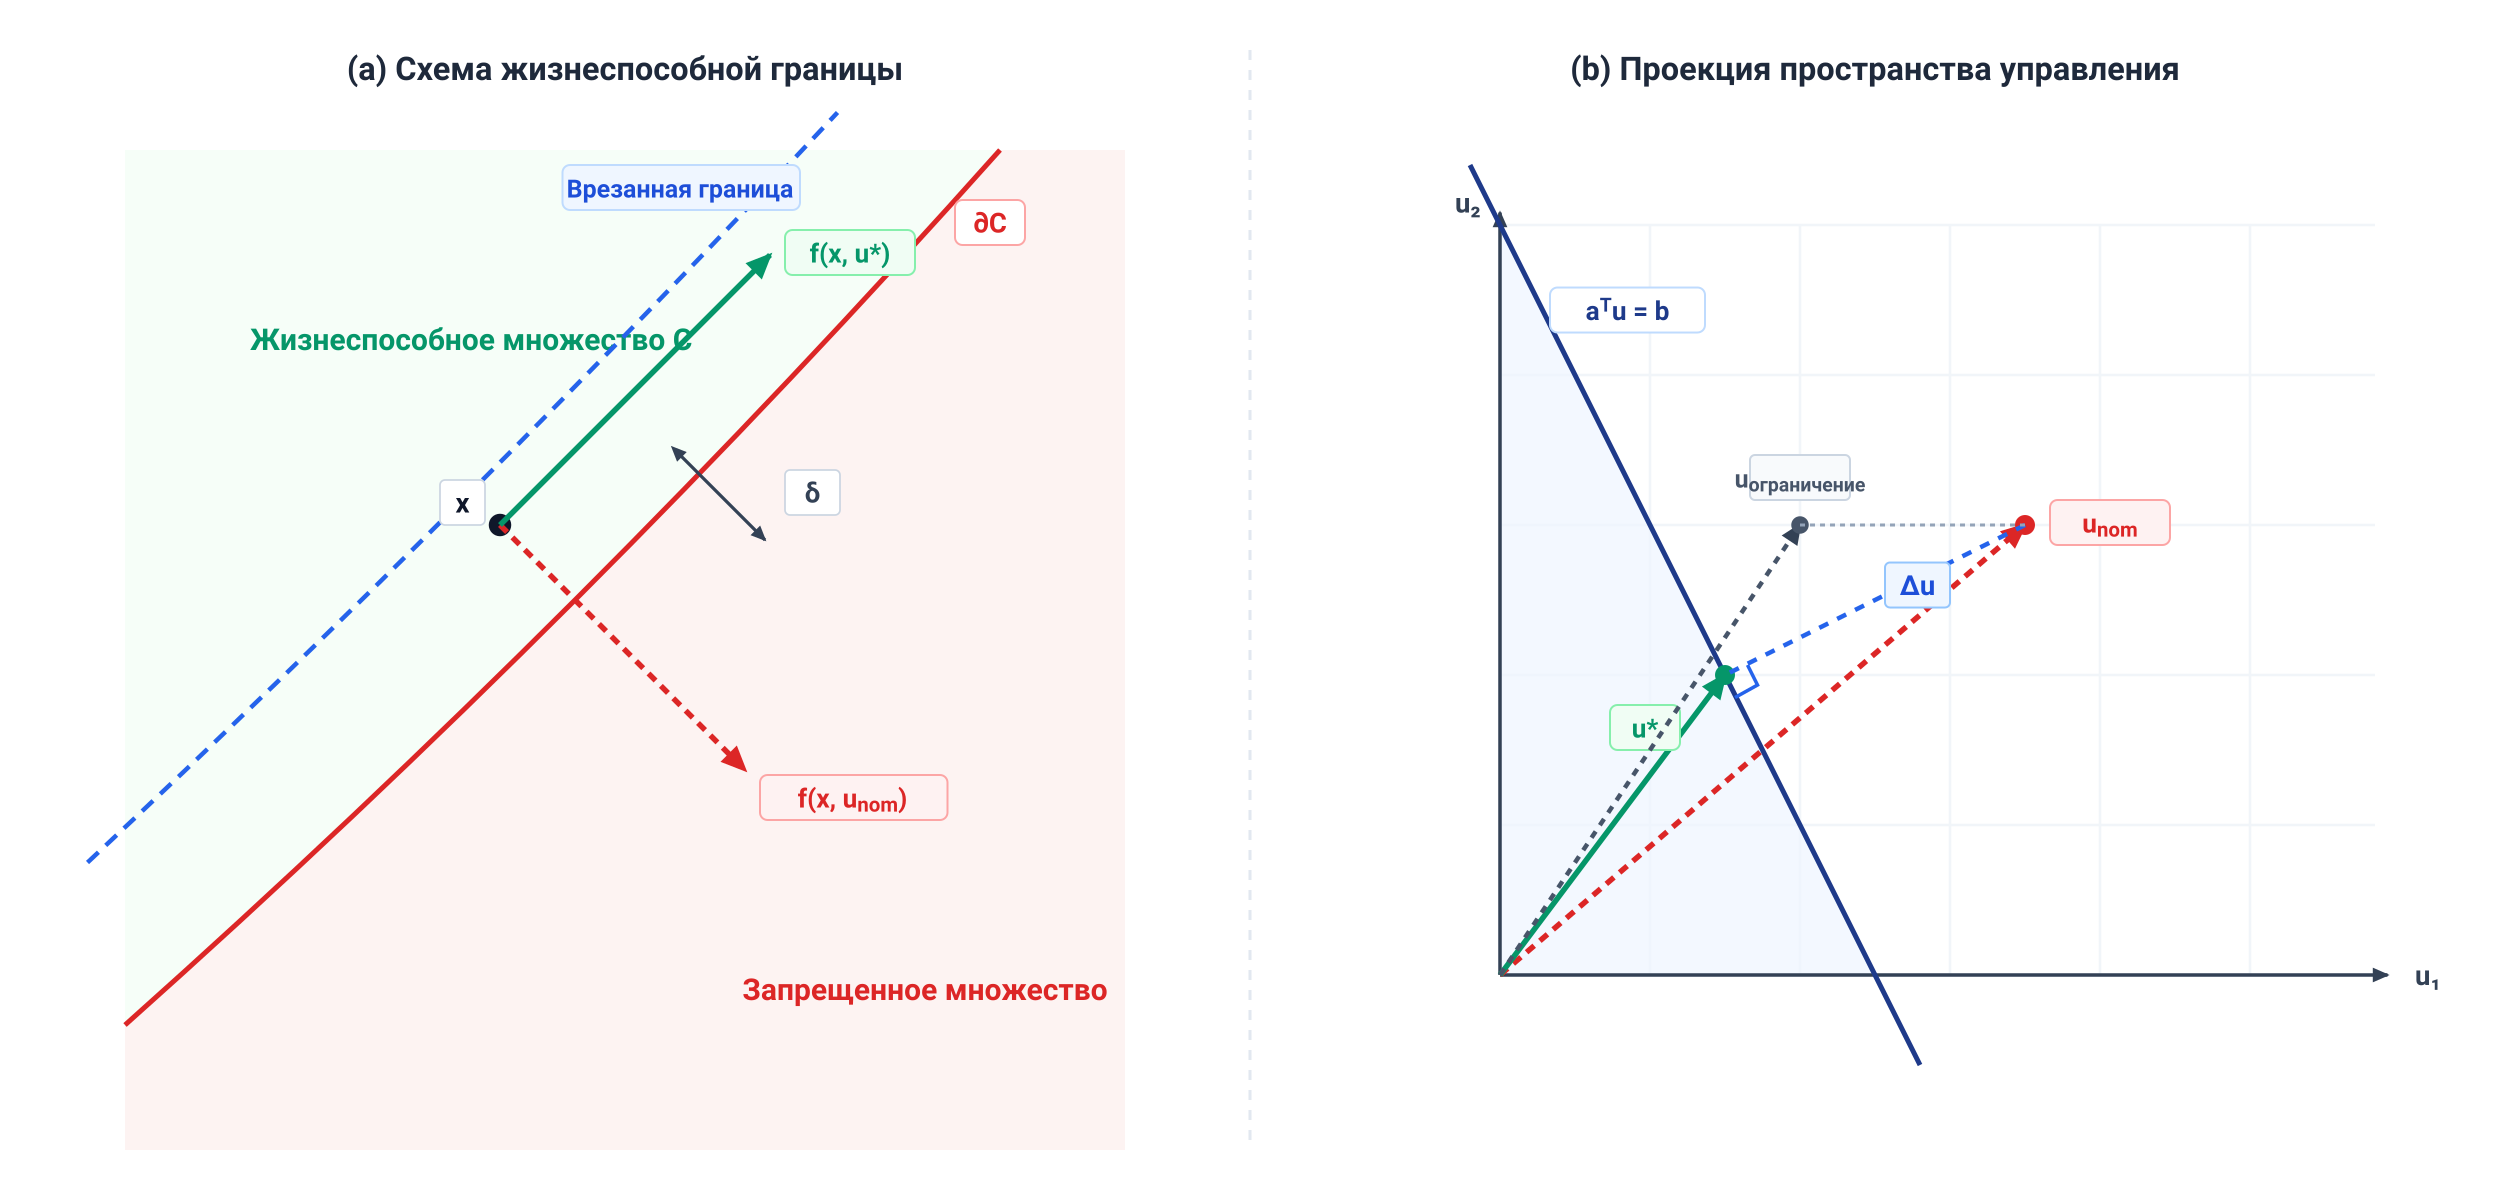
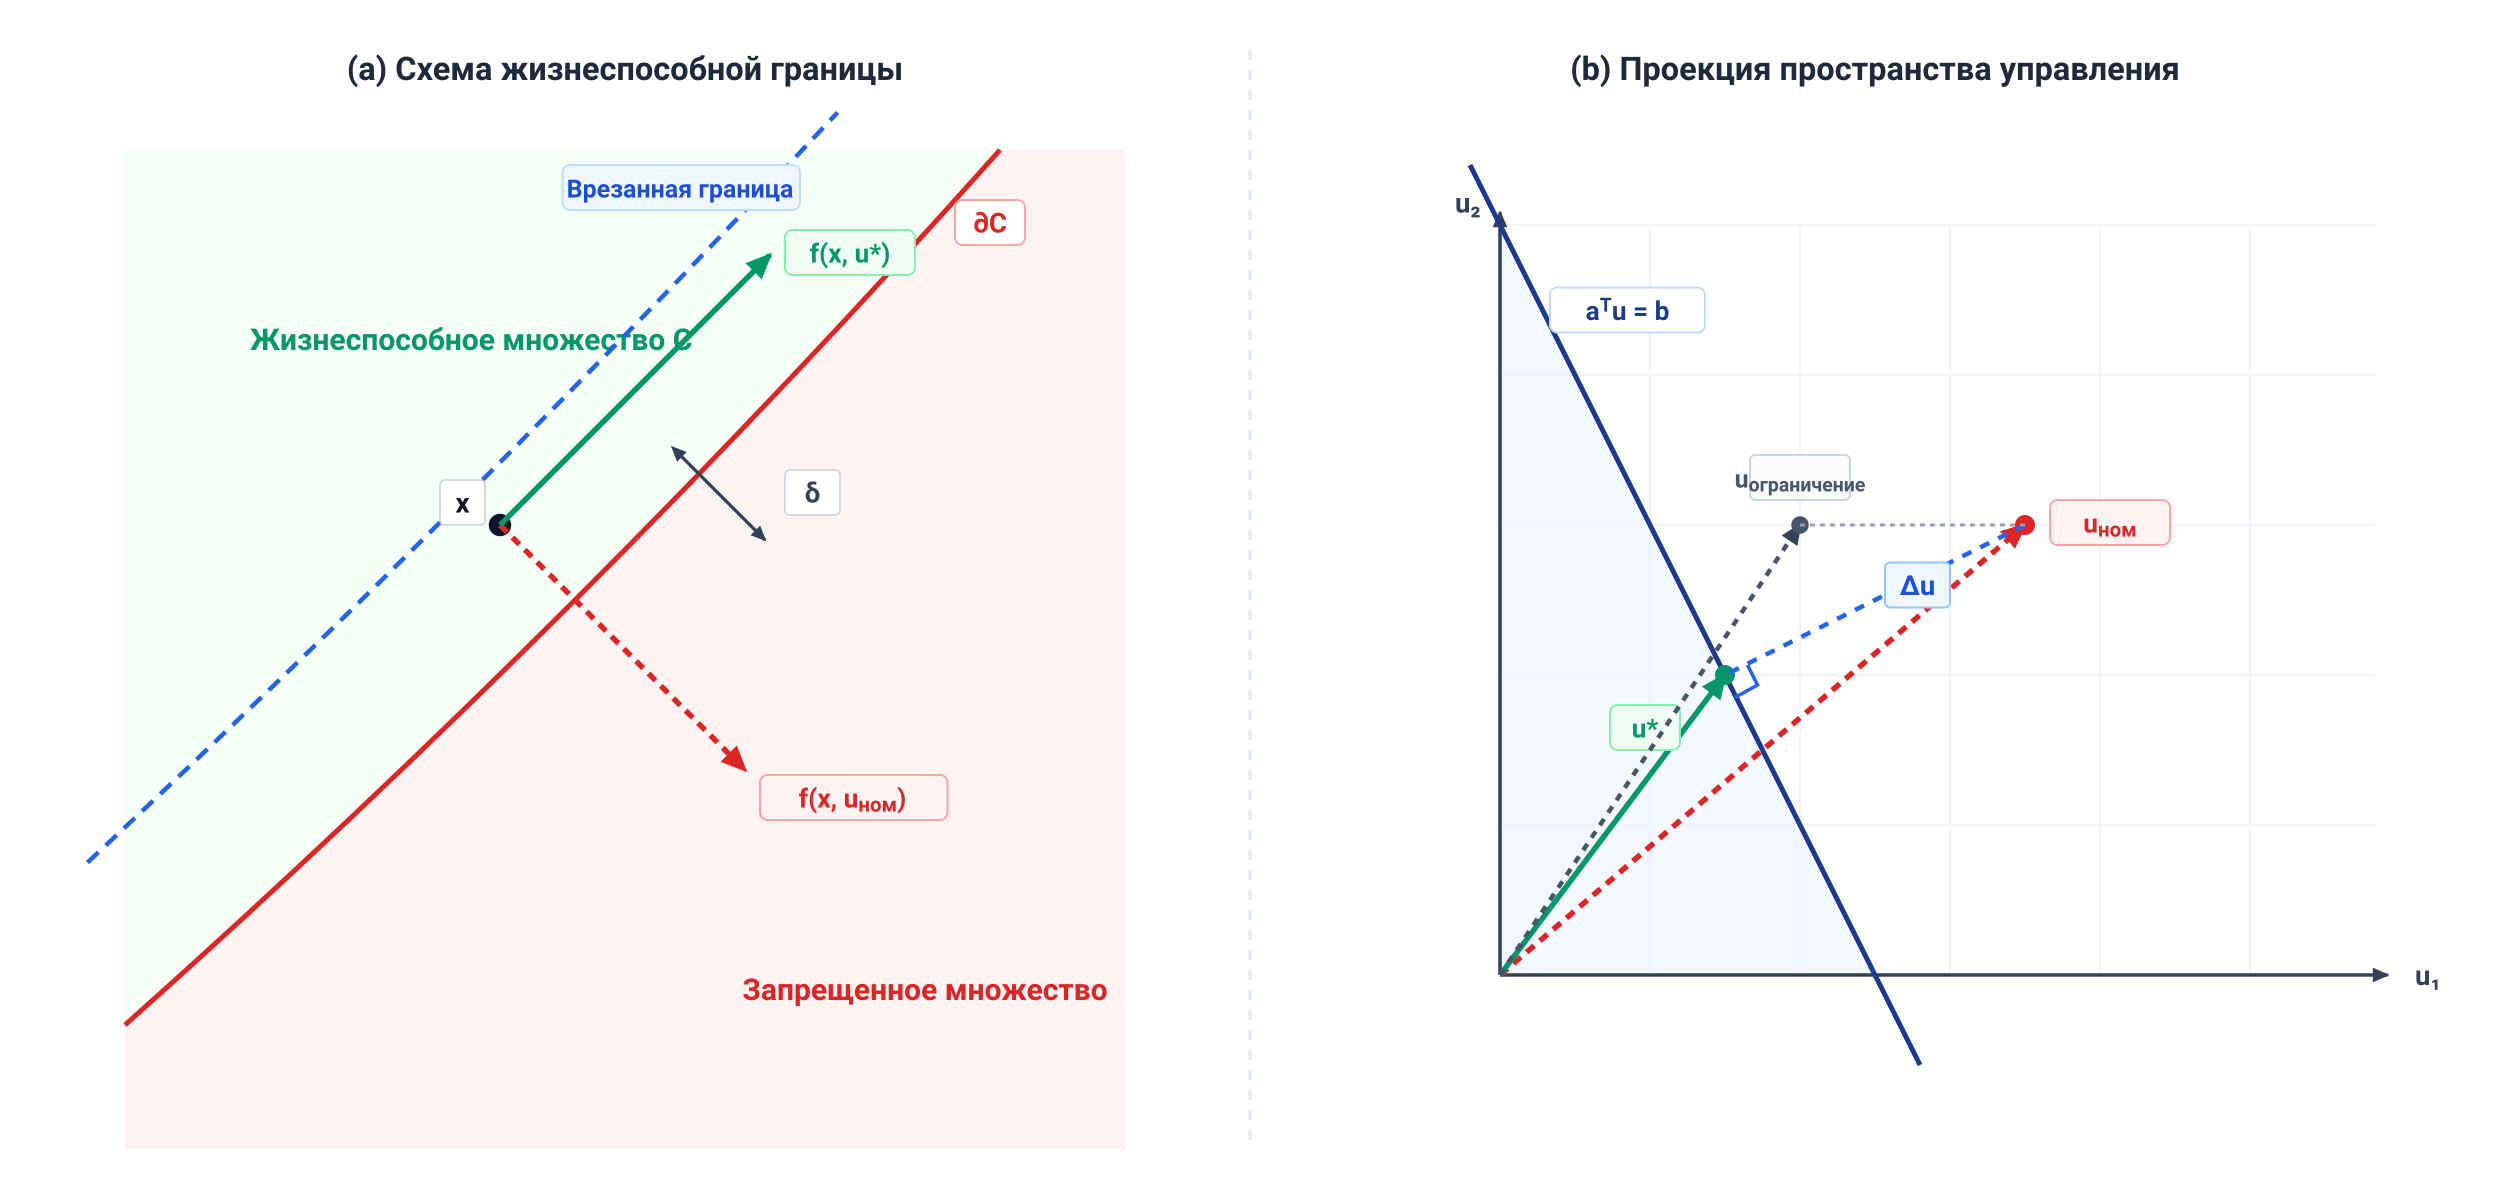
<svg xmlns="http://www.w3.org/2000/svg" viewBox="0 0 1000 480" width="100%" height="100%" font-family="-apple-system, BlinkMacSystemFont, 'Segoe UI', Roboto, Helvetica, Arial, sans-serif">
  <rect data-bgcover="1" x="-50.0" y="-24.0" width="1100.0" height="528.0" fill="#ffffff" />
  <defs>
    <marker id="arr-dark" viewBox="0 0 10 10" refX="7" refY="5" markerWidth="6" markerHeight="6" orient="auto-start-reverse">
      <path d="M 0 1.5 L 8 5 L 0 8.5 z" fill="#334155" />
    </marker>
    <marker id="arr-dark-rev" viewBox="0 0 10 10" refX="3" refY="5" markerWidth="6" markerHeight="6" orient="auto">
      <path d="M 8 1.5 L 0 5 L 8 8.5 z" fill="#334155" />
    </marker>
    <marker id="arr-red" viewBox="0 0 10 10" refX="7" refY="5" markerWidth="6" markerHeight="6" orient="auto-start-reverse">
      <path d="M 0 1.5 L 8 5 L 0 8.5 z" fill="#DC2626" />
    </marker>
    <marker id="arr-green" viewBox="0 0 10 10" refX="7" refY="5" markerWidth="6" markerHeight="6" orient="auto-start-reverse">
      <path d="M 0 1.5 L 8 5 L 0 8.5 z" fill="#059669" />
    </marker>
    <marker id="arr-blue" viewBox="0 0 10 10" refX="7" refY="5" markerWidth="6" markerHeight="6" orient="auto-start-reverse">
      <path d="M 0 1.5 L 8 5 L 0 8.5 z" fill="#2563EB" />
    </marker>
  </defs>
  <rect width="1000" height="480" fill="#FFFFFF" />
  <text x="250" y="32" font-size="13" font-weight="700" fill="#1E293B" text-anchor="middle">(a) Схема жизнеспособной границы</text>
  <text x="750" y="32" font-size="13" font-weight="700" fill="#1E293B" text-anchor="middle">(b) Проекция пространства управления</text>
  <line x1="500" y1="20" x2="500" y2="460" stroke="#E2E8F0" stroke-width="1.2" stroke-dasharray="4,4" />
  <g transform="translate(50, 60)">
    <path d="M 0 0 L 400 0 L 400 400 L 0 400 Z" fill="#F0FDF4" opacity="0.6" />
    <path d="M 0 350 Q 185 185 350 0 L 400 0 L 400 400 L 0 400 Z" fill="#FEF2F2" opacity="0.9" />
    <text x="50" y="80" font-size="12" font-weight="700" fill="#059669">Жизнеспособное множество C</text>
    <text x="320" y="340" font-size="12" font-weight="700" fill="#DC2626" text-anchor="middle">Запрещенное множество</text>
    <path d="M 0 350 Q 185 185 350 0" fill="none" stroke="#DC2626" stroke-width="2" />
    <rect x="332" y="20" width="28" height="18" rx="3" fill="#FFFFFF" stroke="#FCA5A5" stroke-width="0.8" />
    <text x="346" y="33" font-size="11" font-weight="700" fill="#DC2626" text-anchor="middle">∂C</text>
    <path d="M -15 285 Q 140 140 285 -15" fill="none" stroke="#2563EB" stroke-width="1.8" stroke-dasharray="6,4" />
    <rect x="175" y="6" width="95" height="18" rx="3" fill="#EFF6FF" stroke="#BFDBFE" stroke-width="0.8" />
    <text x="222" y="19" font-size="10" font-weight="600" fill="#1D4ED8" text-anchor="middle">Врезанная граница</text>
    <line x1="220" y1="120" x2="256" y2="156" stroke="#334155" stroke-width="1.3" marker-start="url(#arr-dark-rev)" marker-end="url(#arr-dark)" />
    <rect x="264" y="128" width="22" height="18" rx="2" fill="#FFFFFF" stroke="#CBD5E1" stroke-width="0.7" />
    <text x="275" y="141" font-size="11" font-weight="700" fill="#334155" text-anchor="middle">δ</text>
    <circle cx="150" cy="150" r="4.5" fill="#0F172A" />
    <rect x="126" y="132" width="18" height="18" rx="2" fill="#FFFFFF" stroke="#CBD5E1" stroke-width="0.7" />
    <text x="135" y="145" font-size="11" font-weight="700" fill="#0F172A" text-anchor="middle">x</text>
    <line x1="150" y1="150" x2="248" y2="248" stroke="#DC2626" stroke-width="2.2" stroke-dasharray="4,3" marker-end="url(#arr-red)" />
    <rect x="254" y="250" width="75" height="18" rx="3" fill="#FEF2F2" stroke="#FCA5A5" stroke-width="0.8" />
-     <text x="291" y="263" font-size="10.5" font-weight="600" fill="#DC2626" text-anchor="middle">f(x, u<tspan baseline-shift="sub" font-size="78%">nom</tspan>)</text>
+     <text x="291" y="263" font-size="10.5" font-weight="600" fill="#DC2626" text-anchor="middle">f(x, u<tspan baseline-shift="sub" font-size="78%">ном</tspan>)</text>
    <line x1="150" y1="150" x2="258" y2="42" stroke="#059669" stroke-width="2.2" marker-end="url(#arr-green)" />
    <rect x="264" y="32" width="52" height="18" rx="3" fill="#F0FDF4" stroke="#86EFAC" stroke-width="0.8" />
    <text x="290" y="45" font-size="10.5" font-weight="600" fill="#059669" text-anchor="middle">f(x, u*)</text>
  </g>
  <g transform="translate(550, 60)">
    <g stroke="#F1F5F9" stroke-width="1">
      <line x1="50" y1="30" x2="50" y2="330" />
      <line x1="110" y1="30" x2="110" y2="330" />
      <line x1="170" y1="30" x2="170" y2="330" />
      <line x1="230" y1="30" x2="230" y2="330" />
      <line x1="290" y1="30" x2="290" y2="330" />
      <line x1="350" y1="30" x2="350" y2="330" />
      <line x1="50" y1="330" x2="400" y2="330" />
      <line x1="50" y1="270" x2="400" y2="270" />
      <line x1="50" y1="210" x2="400" y2="210" />
      <line x1="50" y1="150" x2="400" y2="150" />
      <line x1="50" y1="90" x2="400" y2="90" />
      <line x1="50" y1="30" x2="400" y2="30" />
    </g>
    <polygon points="50,330 200,330 50,30" fill="#EFF6FF" opacity="0.75" />
    <line x1="50" y1="330" x2="405" y2="330" stroke="#334155" stroke-width="1.4" marker-end="url(#arr-dark)" />
    <text x="416" y="334" font-size="11" font-weight="700" fill="#334155">u₁</text>
    <line x1="50" y1="330" x2="50" y2="25" stroke="#334155" stroke-width="1.4" marker-end="url(#arr-dark)" />
    <text x="32" y="25" font-size="11" font-weight="700" fill="#334155">u₂</text>
    <line x1="38" y1="6" x2="218" y2="366" stroke="#1E3A8A" stroke-width="2" />
    <rect x="70" y="55" width="62" height="18" rx="3" fill="#FFFFFF" stroke="#BFDBFE" stroke-width="0.8" />
    <text x="101" y="68" font-size="10.5" font-weight="700" fill="#1E3A8A" text-anchor="middle">aᵀu = b</text>
    <line x1="50" y1="330" x2="260" y2="150" stroke="#DC2626" stroke-width="2.2" stroke-dasharray="4,3" marker-end="url(#arr-red)" />
    <circle cx="260" cy="150" r="4" fill="#DC2626" />
    <rect x="270" y="140" width="48" height="18" rx="3" fill="#FEF2F2" stroke="#FCA5A5" stroke-width="0.8" />
-     <text x="294" y="153" font-size="10.5" font-weight="700" fill="#DC2626" text-anchor="middle">u<tspan baseline-shift="sub" font-size="78%">nom</tspan>
+     <text x="294" y="153" font-size="10.5" font-weight="700" fill="#DC2626" text-anchor="middle">u<tspan baseline-shift="sub" font-size="78%">ном</tspan>
    </text>
    <line x1="50" y1="330" x2="140" y2="210" stroke="#059669" stroke-width="2.2" marker-end="url(#arr-green)" />
    <circle cx="140" cy="210" r="4" fill="#059669" />
    <rect x="94" y="222" width="28" height="18" rx="3" fill="#F0FDF4" stroke="#86EFAC" stroke-width="0.8" />
    <text x="108" y="235" font-size="10.5" font-weight="700" fill="#059669" text-anchor="middle">u*</text>
    <line x1="260" y1="150" x2="140" y2="210" stroke="#2563EB" stroke-width="1.8" stroke-dasharray="4,4" />
    <rect x="204" y="165" width="26" height="18" rx="2" fill="#EFF6FF" stroke="#93C5FD" stroke-width="0.8" />
    <text x="217" y="178" font-size="11" font-weight="700" fill="#1D4ED8" text-anchor="middle">Δu</text>
    <line x1="50" y1="330" x2="170" y2="150" stroke="#475569" stroke-width="1.8" stroke-dasharray="3,3" marker-end="url(#arr-dark)" />
    <circle cx="170" cy="150" r="3.5" fill="#475569" />
    <rect x="150" y="122" width="40" height="18" rx="2" fill="#F8FAFC" stroke="#CBD5E1" stroke-width="0.8" />
    <text x="170" y="135" font-size="10" font-weight="600" fill="#475569" text-anchor="middle">u<tspan baseline-shift="sub" font-size="78%">ограничение</tspan>
    </text>
    <line x1="260" y1="150" x2="170" y2="150" stroke="#94A3B8" stroke-dasharray="2,2" stroke-width="1.2" />
    <path d="M 144 219 L 153 214 L 149 206" fill="none" stroke="#2563EB" stroke-width="1.4" />
  </g>
</svg>
